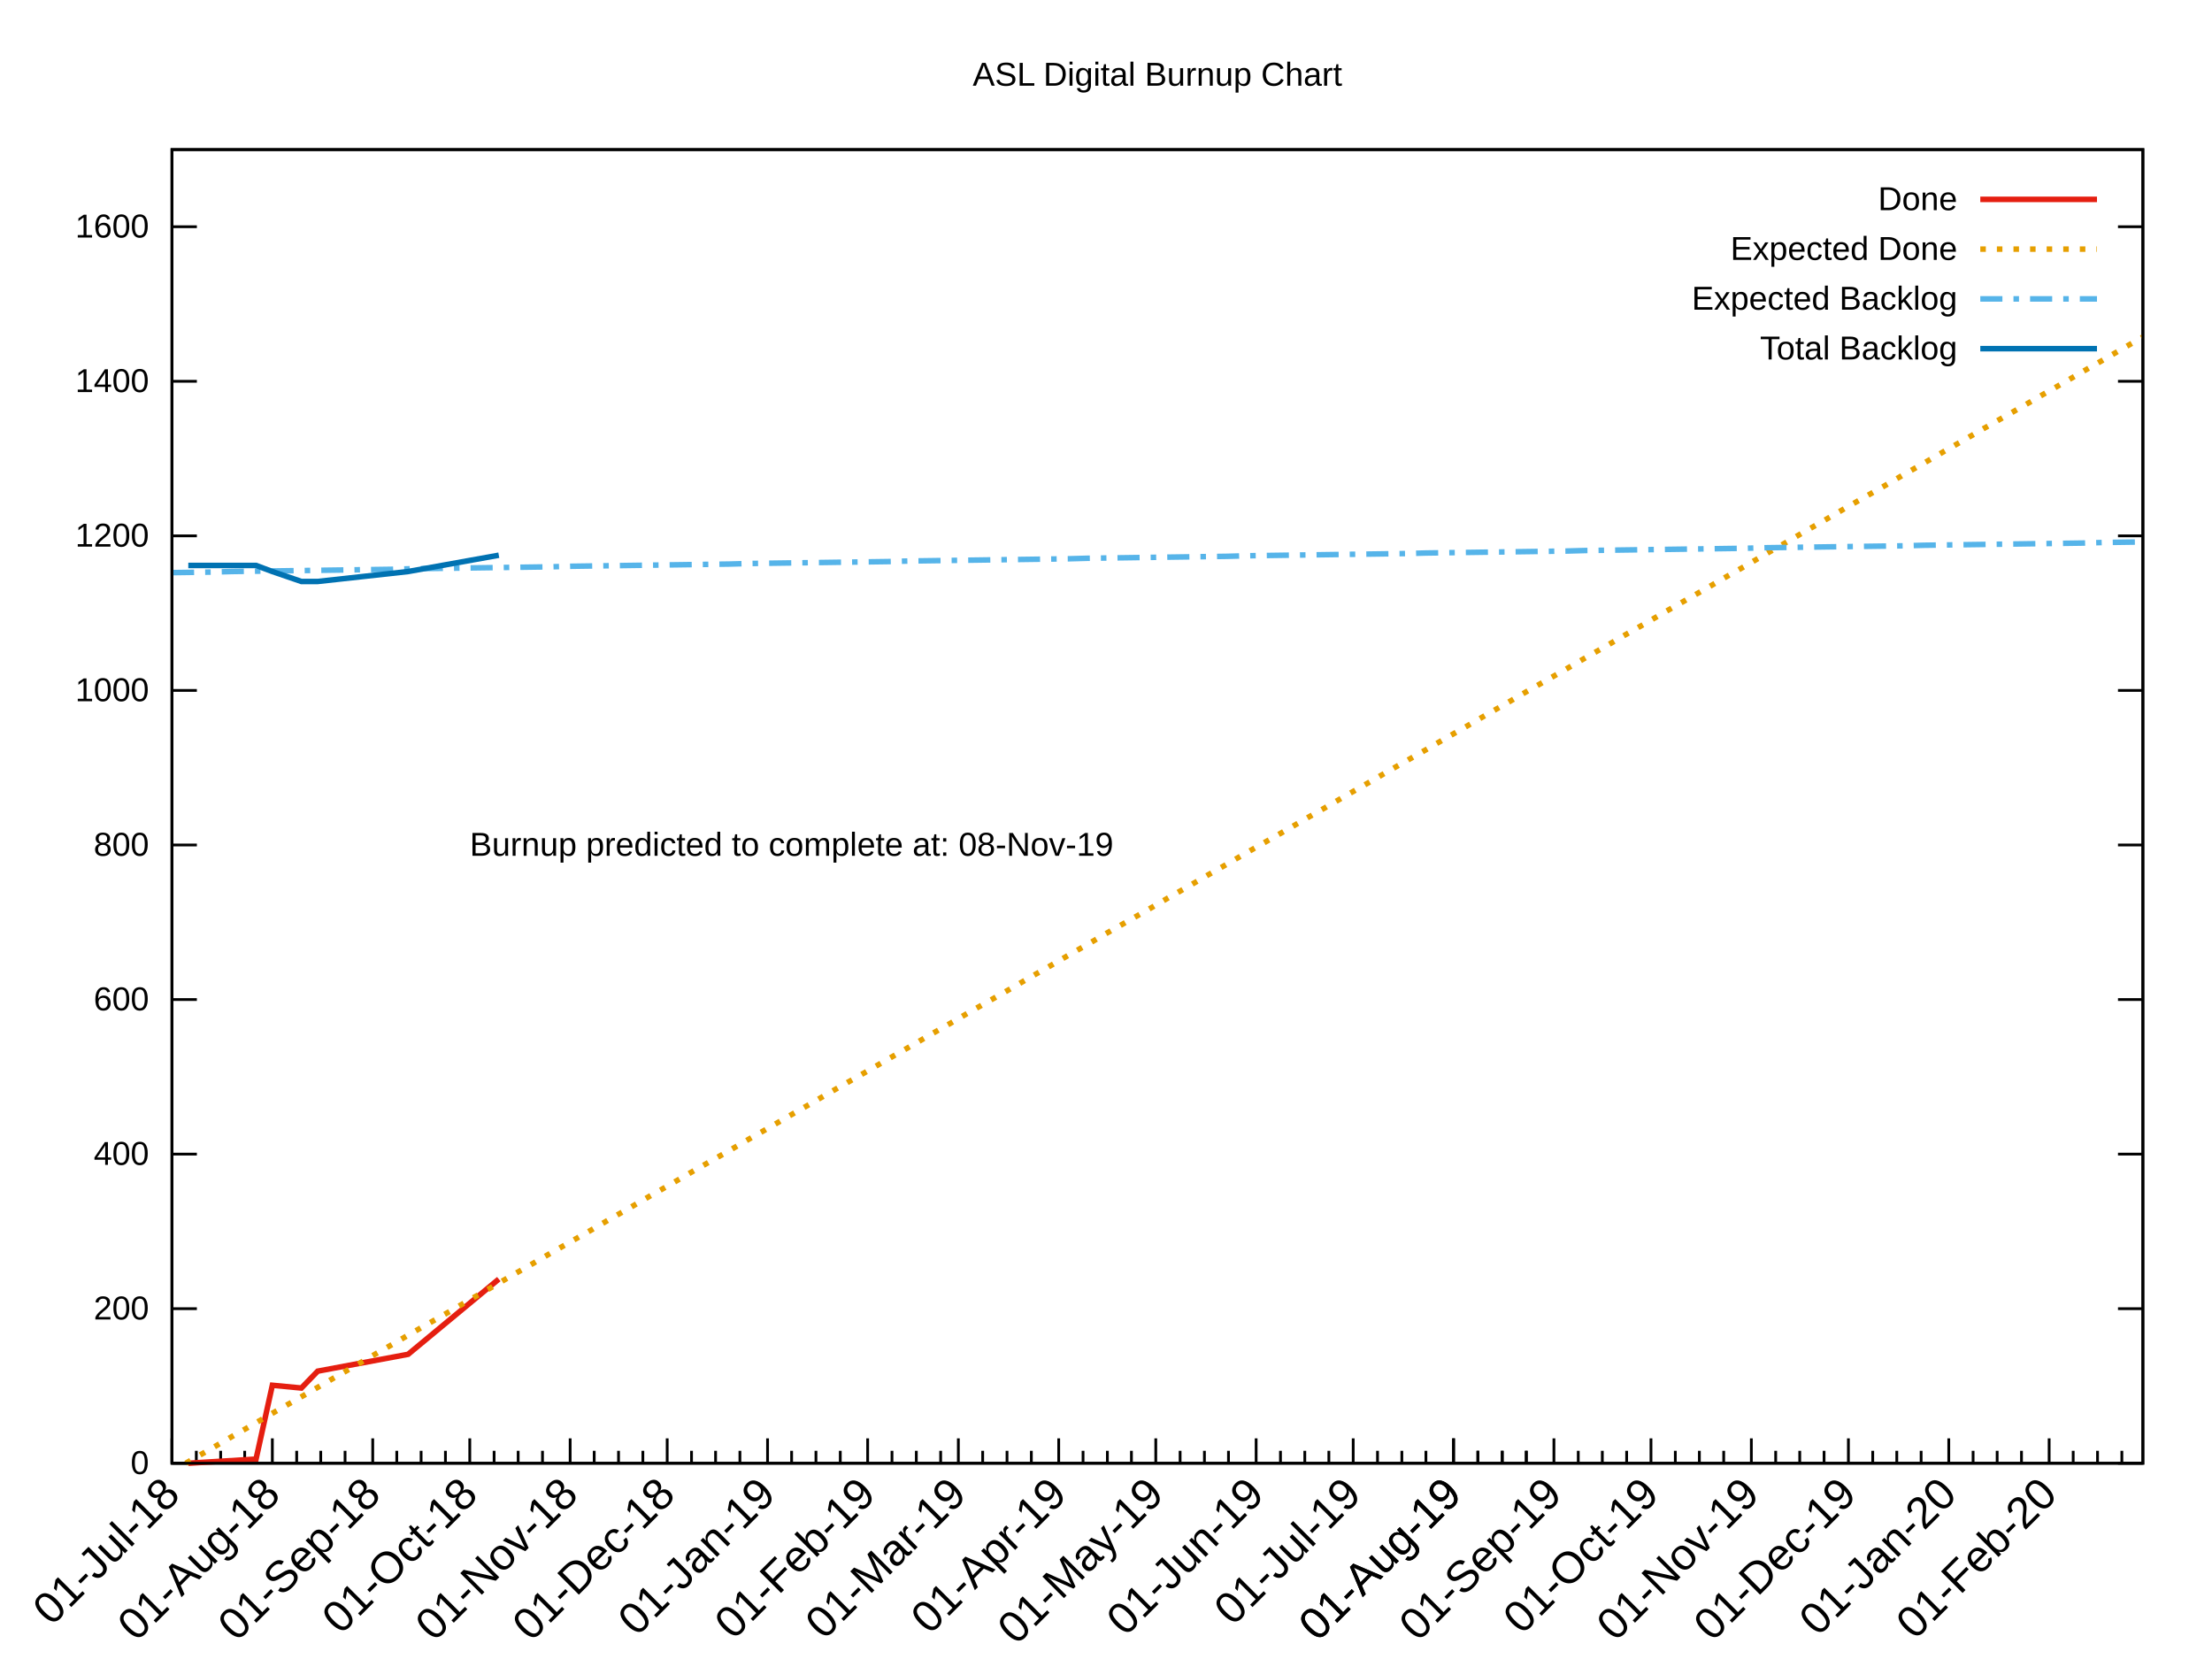
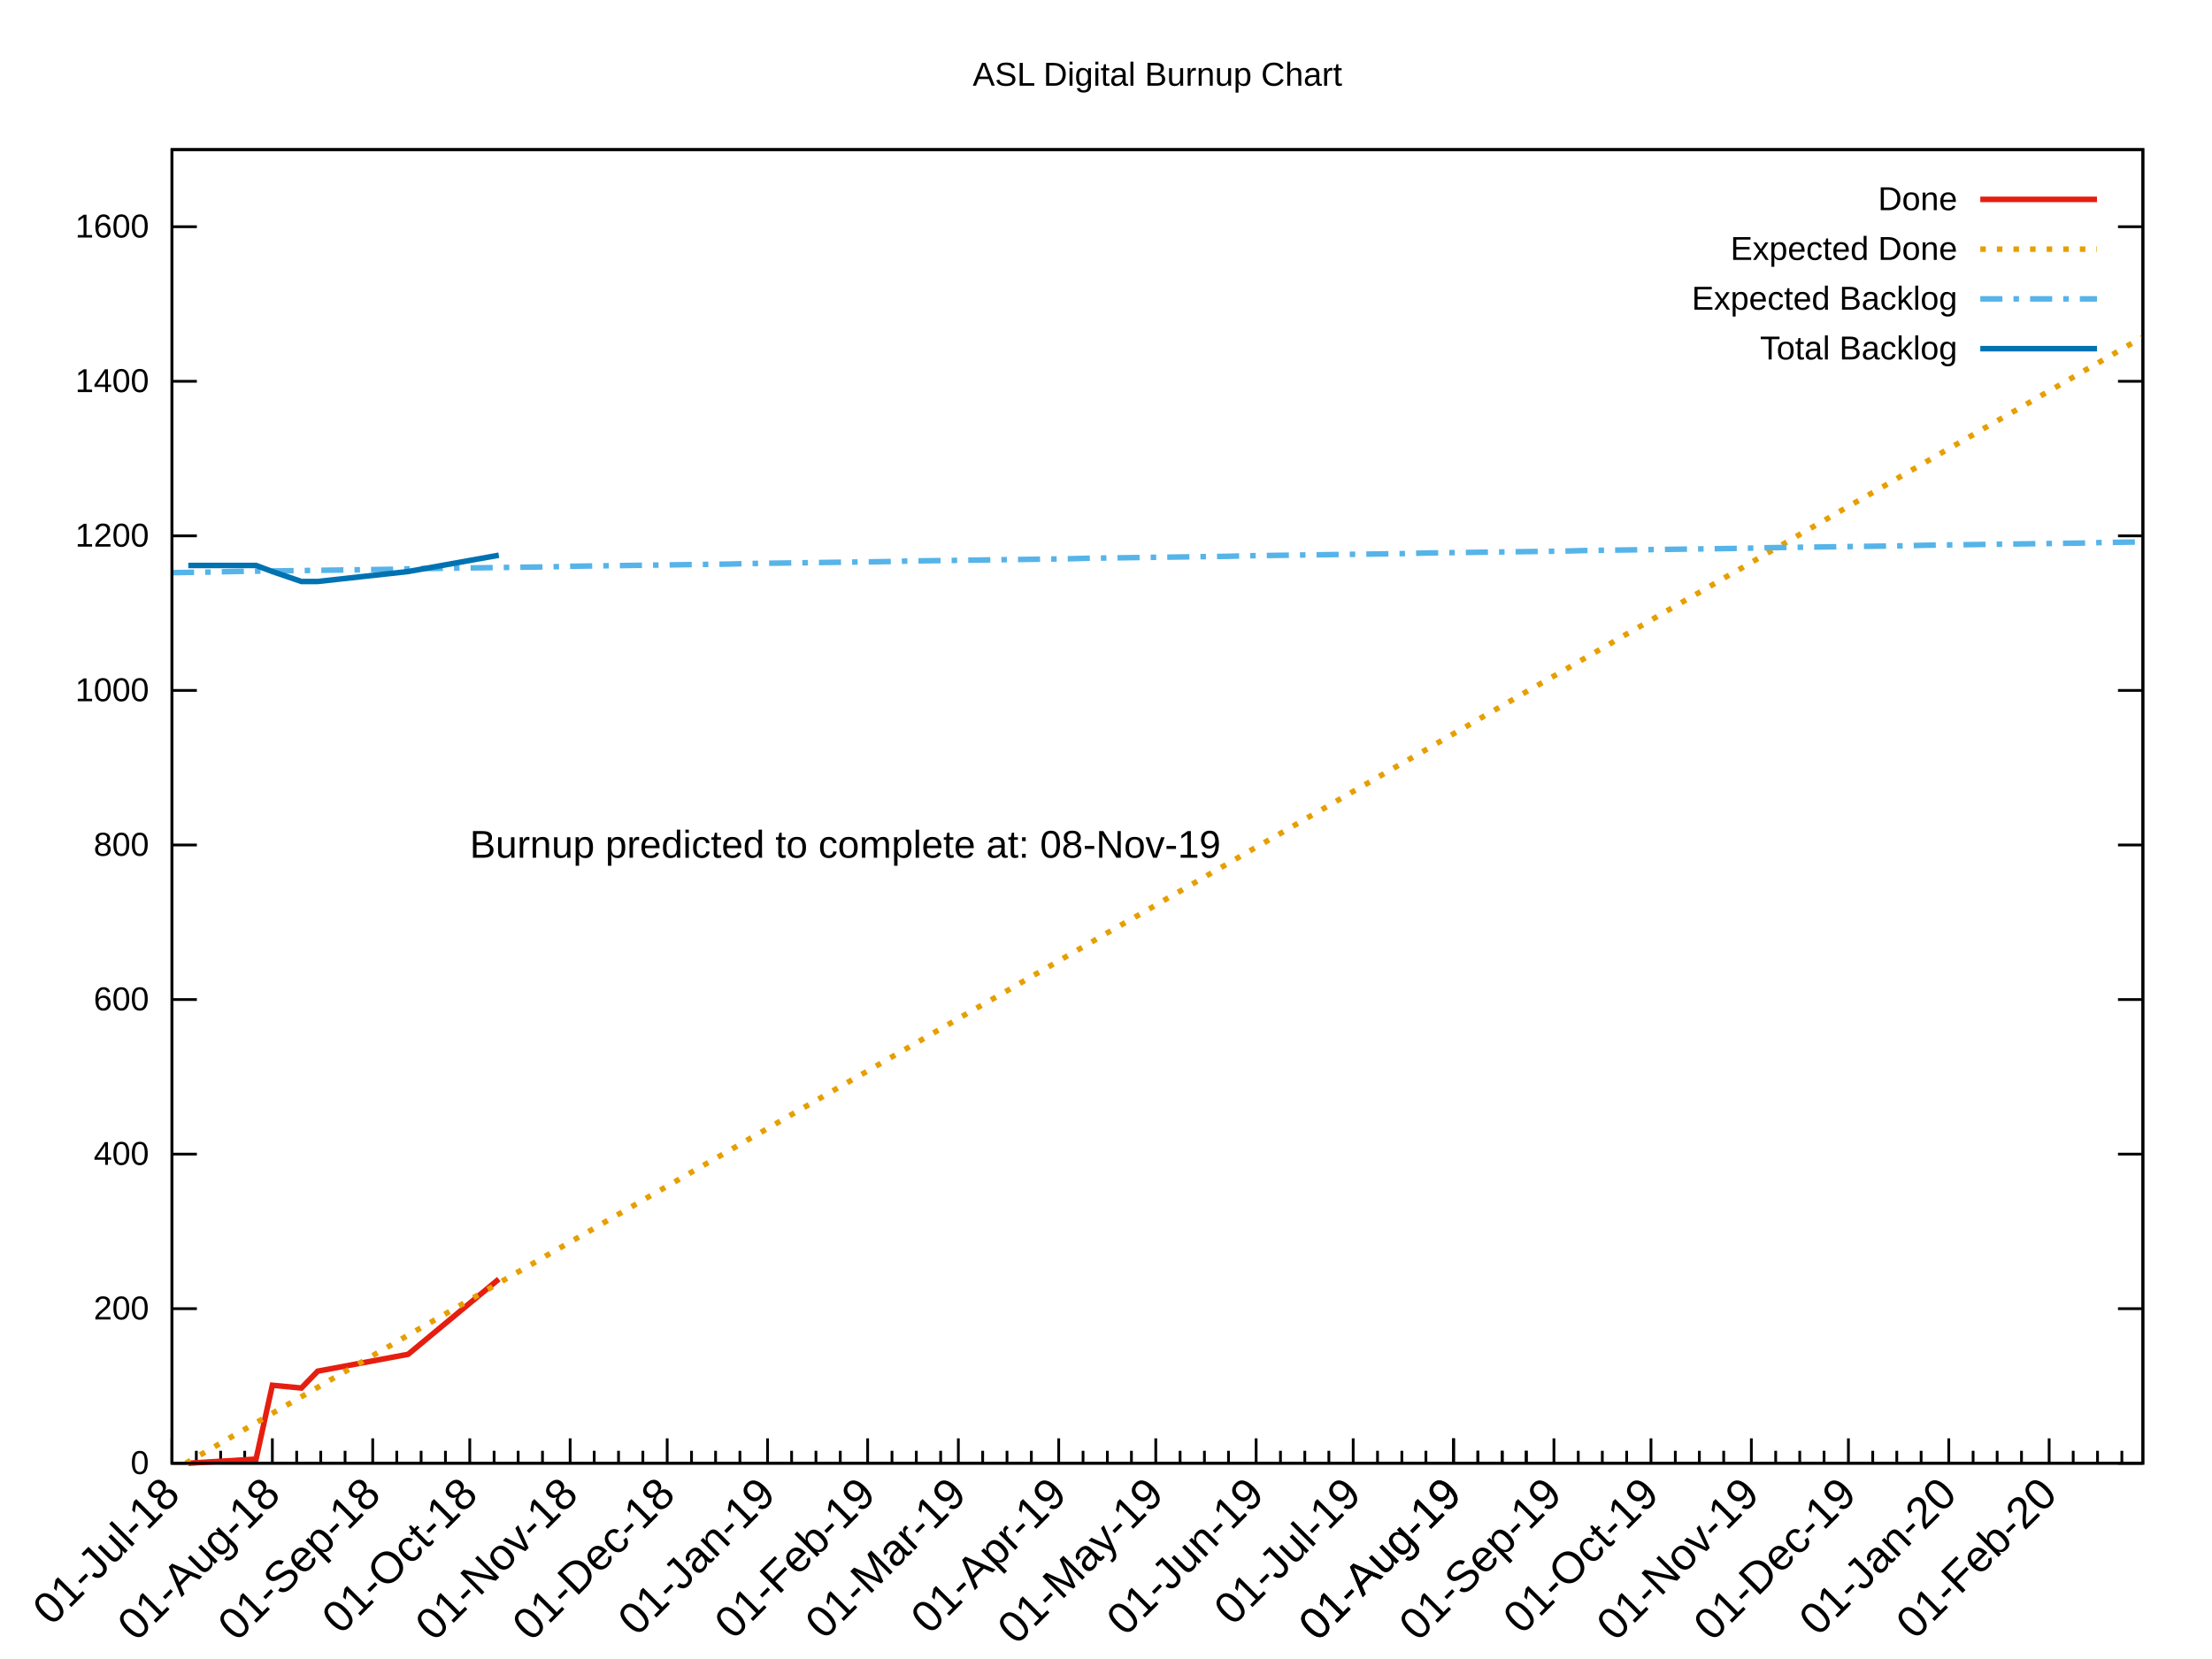
<svg xmlns="http://www.w3.org/2000/svg" xmlns:xlink="http://www.w3.org/1999/xlink" width="800" height="600" viewBox="0 0 800 600">
  <g id="gnuplot_canvas">
    <rect x="0" y="0" width="800" height="600" fill="none" />
    <defs>
      <circle id="gpDot" r="0.5" stroke-width="0.5" />
      <path id="gpPt0" stroke-width="0.222" stroke="currentColor" d="M-1,0 h2 M0,-1 v2" />
      <path id="gpPt1" stroke-width="0.222" stroke="currentColor" d="M-1,-1 L1,1 M1,-1 L-1,1" />
      <path id="gpPt2" stroke-width="0.222" stroke="currentColor" d="M-1,0 L1,0 M0,-1 L0,1 M-1,-1 L1,1 M-1,1 L1,-1" />
      <rect id="gpPt3" stroke-width="0.222" stroke="currentColor" x="-1" y="-1" width="2" height="2" />
      <rect id="gpPt4" stroke-width="0.222" stroke="currentColor" fill="currentColor" x="-1" y="-1" width="2" height="2" />
      <circle id="gpPt5" stroke-width="0.222" stroke="currentColor" cx="0" cy="0" r="1" />
      <use xlink:href="#gpPt5" id="gpPt6" fill="currentColor" stroke="none" />
      <path id="gpPt7" stroke-width="0.222" stroke="currentColor" d="M0,-1.33 L-1.33,0.67 L1.33,0.67 z" />
      <use xlink:href="#gpPt7" id="gpPt8" fill="currentColor" stroke="none" />
      <use xlink:href="#gpPt7" id="gpPt9" stroke="currentColor" transform="rotate(180)" />
      <use xlink:href="#gpPt9" id="gpPt10" fill="currentColor" stroke="none" />
      <use xlink:href="#gpPt3" id="gpPt11" stroke="currentColor" transform="rotate(45)" />
      <use xlink:href="#gpPt11" id="gpPt12" fill="currentColor" stroke="none" />
      <path id="gpPt13" stroke-width="0.222" stroke="currentColor" d="M0,1.330 L1.265,0.411 L0.782,-1.067 L-0.782,-1.076 L-1.265,0.411 z" />
      <use xlink:href="#gpPt13" id="gpPt14" fill="currentColor" stroke="none" />
      <filter id="textbox" filterUnits="objectBoundingBox" x="0" y="0" height="1" width="1">
        <feFlood flood-color="white" flood-opacity="1" result="bgnd" />
        <feComposite in="SourceGraphic" in2="bgnd" operator="atop" />
      </filter>
      <filter id="greybox" filterUnits="objectBoundingBox" x="0" y="0" height="1" width="1">
        <feFlood flood-color="lightgrey" flood-opacity="1" result="grey" />
        <feComposite in="SourceGraphic" in2="grey" operator="atop" />
      </filter>
    </defs>
    <g fill="none" color="white" stroke="currentColor" stroke-width="1.00" stroke-linecap="butt" stroke-linejoin="miter">
</g>
    <g fill="none" color="black" stroke="currentColor" stroke-width="1.00" stroke-linecap="butt" stroke-linejoin="miter">
      <path stroke="black" d="M62.2,529.2 L71.2,529.2 M775.0,529.2 L766.0,529.2  " />
      <g transform="translate(53.9,533.1)" stroke="none" fill="black" font-family="Arial" font-size="12.00" text-anchor="end">
        <text>
          <tspan font-family="Arial"> 0</tspan>
        </text>
      </g>
    </g>
    <g fill="none" color="black" stroke="currentColor" stroke-width="1.00" stroke-linecap="butt" stroke-linejoin="miter">
      <path stroke="black" d="M62.2,473.3 L71.2,473.3 M775.0,473.3 L766.0,473.3  " />
      <g transform="translate(53.9,477.2)" stroke="none" fill="black" font-family="Arial" font-size="12.00" text-anchor="end">
        <text>
          <tspan font-family="Arial"> 200</tspan>
        </text>
      </g>
    </g>
    <g fill="none" color="black" stroke="currentColor" stroke-width="1.00" stroke-linecap="butt" stroke-linejoin="miter">
      <path stroke="black" d="M62.2,417.4 L71.2,417.4 M775.0,417.4 L766.0,417.4  " />
      <g transform="translate(53.9,421.3)" stroke="none" fill="black" font-family="Arial" font-size="12.00" text-anchor="end">
        <text>
          <tspan font-family="Arial"> 400</tspan>
        </text>
      </g>
    </g>
    <g fill="none" color="black" stroke="currentColor" stroke-width="1.00" stroke-linecap="butt" stroke-linejoin="miter">
      <path stroke="black" d="M62.2,361.5 L71.2,361.5 M775.0,361.5 L766.0,361.5  " />
      <g transform="translate(53.9,365.4)" stroke="none" fill="black" font-family="Arial" font-size="12.00" text-anchor="end">
        <text>
          <tspan font-family="Arial"> 600</tspan>
        </text>
      </g>
    </g>
    <g fill="none" color="black" stroke="currentColor" stroke-width="1.00" stroke-linecap="butt" stroke-linejoin="miter">
      <path stroke="black" d="M62.2,305.6 L71.2,305.6 M775.0,305.6 L766.0,305.6  " />
      <g transform="translate(53.9,309.5)" stroke="none" fill="black" font-family="Arial" font-size="12.00" text-anchor="end">
        <text>
          <tspan font-family="Arial"> 800</tspan>
        </text>
      </g>
    </g>
    <g fill="none" color="black" stroke="currentColor" stroke-width="1.00" stroke-linecap="butt" stroke-linejoin="miter">
      <path stroke="black" d="M62.2,249.7 L71.2,249.7 M775.0,249.7 L766.0,249.7  " />
      <g transform="translate(53.9,253.6)" stroke="none" fill="black" font-family="Arial" font-size="12.00" text-anchor="end">
        <text>
          <tspan font-family="Arial"> 1000</tspan>
        </text>
      </g>
    </g>
    <g fill="none" color="black" stroke="currentColor" stroke-width="1.00" stroke-linecap="butt" stroke-linejoin="miter">
      <path stroke="black" d="M62.2,193.8 L71.2,193.8 M775.0,193.8 L766.0,193.8  " />
      <g transform="translate(53.9,197.7)" stroke="none" fill="black" font-family="Arial" font-size="12.00" text-anchor="end">
        <text>
          <tspan font-family="Arial"> 1200</tspan>
        </text>
      </g>
    </g>
    <g fill="none" color="black" stroke="currentColor" stroke-width="1.00" stroke-linecap="butt" stroke-linejoin="miter">
      <path stroke="black" d="M62.2,137.9 L71.2,137.9 M775.0,137.9 L766.0,137.9  " />
      <g transform="translate(53.9,141.8)" stroke="none" fill="black" font-family="Arial" font-size="12.00" text-anchor="end">
        <text>
          <tspan font-family="Arial"> 1400</tspan>
        </text>
      </g>
    </g>
    <g fill="none" color="black" stroke="currentColor" stroke-width="1.00" stroke-linecap="butt" stroke-linejoin="miter">
      <path stroke="black" d="M62.2,82.0 L71.2,82.0 M775.0,82.0 L766.0,82.0  " />
      <g transform="translate(53.9,85.9)" stroke="none" fill="black" font-family="Arial" font-size="12.00" text-anchor="end">
        <text>
          <tspan font-family="Arial"> 1600</tspan>
        </text>
      </g>
    </g>
    <g fill="none" color="black" stroke="currentColor" stroke-width="1.00" stroke-linecap="butt" stroke-linejoin="miter">
      <path stroke="black" d="M62.2,529.2 L62.2,520.2  " />
      <g transform="translate(65.8,541.2) rotate(-45)" stroke="none" fill="black" font-family="Arial" font-size="16.00" text-anchor="end">
        <text>
          <tspan font-family="Arial">01-Jul-18</tspan>
        </text>
      </g>
    </g>
    <g fill="none" color="black" stroke="currentColor" stroke-width="1.00" stroke-linecap="butt" stroke-linejoin="miter">
      <path stroke="black" d="M71.0,529.2 L71.0,524.7 M79.8,529.2 L79.8,524.7 M88.5,529.2 L88.5,524.7 M98.5,529.2 L98.5,520.2    " />
      <g transform="translate(102.1,541.2) rotate(-45)" stroke="none" fill="black" font-family="Arial" font-size="16.00" text-anchor="end">
        <text>
          <tspan font-family="Arial">01-Aug-18</tspan>
        </text>
      </g>
    </g>
    <g fill="none" color="black" stroke="currentColor" stroke-width="1.00" stroke-linecap="butt" stroke-linejoin="miter">
      <path stroke="black" d="M107.3,529.2 L107.3,524.7 M116.0,529.2 L116.0,524.7 M124.8,529.2 L124.8,524.7 M134.8,529.2 L134.8,520.2    " />
      <g transform="translate(138.4,541.2) rotate(-45)" stroke="none" fill="black" font-family="Arial" font-size="16.00" text-anchor="end">
        <text>
          <tspan font-family="Arial">01-Sep-18</tspan>
        </text>
      </g>
    </g>
    <g fill="none" color="black" stroke="currentColor" stroke-width="1.00" stroke-linecap="butt" stroke-linejoin="miter">
      <path stroke="black" d="M143.5,529.2 L143.5,524.7 M152.3,529.2 L152.3,524.7 M161.1,529.2 L161.1,524.7 M169.9,529.2 L169.9,520.2    " />
      <g transform="translate(173.5,541.2) rotate(-45)" stroke="none" fill="black" font-family="Arial" font-size="16.00" text-anchor="end">
        <text>
          <tspan font-family="Arial">01-Oct-18</tspan>
        </text>
      </g>
    </g>
    <g fill="none" color="black" stroke="currentColor" stroke-width="1.00" stroke-linecap="butt" stroke-linejoin="miter">
      <path stroke="black" d="M178.7,529.2 L178.7,524.7 M187.4,529.2 L187.4,524.7 M196.2,529.2 L196.2,524.7 M206.2,529.2 L206.2,520.2    " />
      <g transform="translate(209.8,541.2) rotate(-45)" stroke="none" fill="black" font-family="Arial" font-size="16.00" text-anchor="end">
        <text>
          <tspan font-family="Arial">01-Nov-18</tspan>
        </text>
      </g>
    </g>
    <g fill="none" color="black" stroke="currentColor" stroke-width="1.00" stroke-linecap="butt" stroke-linejoin="miter">
      <path stroke="black" d="M214.9,529.2 L214.9,524.7 M223.7,529.2 L223.7,524.7 M232.5,529.2 L232.5,524.7 M241.3,529.2 L241.3,520.2    " />
      <g transform="translate(244.9,541.2) rotate(-45)" stroke="none" fill="black" font-family="Arial" font-size="16.00" text-anchor="end">
        <text>
          <tspan font-family="Arial">01-Dec-18</tspan>
        </text>
      </g>
    </g>
    <g fill="none" color="black" stroke="currentColor" stroke-width="1.00" stroke-linecap="butt" stroke-linejoin="miter">
      <path stroke="black" d="M250.1,529.2 L250.1,524.7 M258.8,529.2 L258.8,524.7 M267.6,529.2 L267.6,524.7 M277.6,529.2 L277.6,520.2    " />
      <g transform="translate(281.2,541.2) rotate(-45)" stroke="none" fill="black" font-family="Arial" font-size="16.00" text-anchor="end">
        <text>
          <tspan font-family="Arial">01-Jan-19</tspan>
        </text>
      </g>
    </g>
    <g fill="none" color="black" stroke="currentColor" stroke-width="1.00" stroke-linecap="butt" stroke-linejoin="miter">
      <path stroke="black" d="M286.3,529.2 L286.3,524.7 M295.1,529.2 L295.1,524.7 M303.9,529.2 L303.9,524.7 M313.8,529.2 L313.8,520.2    " />
      <g transform="translate(317.4,541.2) rotate(-45)" stroke="none" fill="black" font-family="Arial" font-size="16.00" text-anchor="end">
        <text>
          <tspan font-family="Arial">01-Feb-19</tspan>
        </text>
      </g>
    </g>
    <g fill="none" color="black" stroke="currentColor" stroke-width="1.00" stroke-linecap="butt" stroke-linejoin="miter">
      <path stroke="black" d="M322.6,529.2 L322.6,524.7 M331.4,529.2 L331.4,524.7 M340.2,529.2 L340.2,524.7 M346.6,529.2 L346.6,520.2    " />
      <g transform="translate(350.2,541.2) rotate(-45)" stroke="none" fill="black" font-family="Arial" font-size="16.00" text-anchor="end">
        <text>
          <tspan font-family="Arial">01-Mar-19</tspan>
        </text>
      </g>
    </g>
    <g fill="none" color="black" stroke="currentColor" stroke-width="1.00" stroke-linecap="butt" stroke-linejoin="miter">
      <path stroke="black" d="M355.4,529.2 L355.4,524.7 M364.2,529.2 L364.2,524.7 M373.0,529.2 L373.0,524.7 M382.9,529.2 L382.9,520.2    " />
      <g transform="translate(386.5,541.2) rotate(-45)" stroke="none" fill="black" font-family="Arial" font-size="16.00" text-anchor="end">
        <text>
          <tspan font-family="Arial">01-Apr-19</tspan>
        </text>
      </g>
    </g>
    <g fill="none" color="black" stroke="currentColor" stroke-width="1.00" stroke-linecap="butt" stroke-linejoin="miter">
      <path stroke="black" d="M391.7,529.2 L391.7,524.7 M400.5,529.2 L400.5,524.7 M409.2,529.2 L409.2,524.7 M418.0,529.2 L418.0,520.2    " />
      <g transform="translate(421.6,541.2) rotate(-45)" stroke="none" fill="black" font-family="Arial" font-size="16.00" text-anchor="end">
        <text>
          <tspan font-family="Arial">01-May-19</tspan>
        </text>
      </g>
    </g>
    <g fill="none" color="black" stroke="currentColor" stroke-width="1.00" stroke-linecap="butt" stroke-linejoin="miter">
      <path stroke="black" d="M426.8,529.2 L426.8,524.7 M435.6,529.2 L435.6,524.7 M444.3,529.2 L444.3,524.7 M454.3,529.2 L454.3,520.2    " />
      <g transform="translate(457.9,541.2) rotate(-45)" stroke="none" fill="black" font-family="Arial" font-size="16.00" text-anchor="end">
        <text>
          <tspan font-family="Arial">01-Jun-19</tspan>
        </text>
      </g>
    </g>
    <g fill="none" color="black" stroke="currentColor" stroke-width="1.00" stroke-linecap="butt" stroke-linejoin="miter">
      <path stroke="black" d="M463.1,529.2 L463.1,524.7 M471.9,529.2 L471.9,524.7 M480.6,529.2 L480.6,524.7 M489.4,529.2 L489.4,520.2    " />
      <g transform="translate(493.0,541.2) rotate(-45)" stroke="none" fill="black" font-family="Arial" font-size="16.00" text-anchor="end">
        <text>
          <tspan font-family="Arial">01-Jul-19</tspan>
        </text>
      </g>
    </g>
    <g fill="none" color="black" stroke="currentColor" stroke-width="1.00" stroke-linecap="butt" stroke-linejoin="miter">
      <path stroke="black" d="M498.2,529.2 L498.2,524.7 M507.0,529.2 L507.0,524.7 M515.7,529.2 L515.7,524.7 M525.7,529.2 L525.7,520.2    " />
      <g transform="translate(529.3,541.2) rotate(-45)" stroke="none" fill="black" font-family="Arial" font-size="16.00" text-anchor="end">
        <text>
          <tspan font-family="Arial">01-Aug-19</tspan>
        </text>
      </g>
    </g>
    <g fill="none" color="black" stroke="currentColor" stroke-width="1.00" stroke-linecap="butt" stroke-linejoin="miter">
      <path stroke="black" d="M534.5,529.2 L534.5,524.7 M543.3,529.2 L543.3,524.7 M552.0,529.2 L552.0,524.7 M525.7,529.2 L525.7,520.2    " />
      <g transform="translate(529.3,541.2) rotate(-45)" stroke="none" fill="black" font-family="Arial" font-size="16.00" text-anchor="end">
        <text>
          <tspan font-family="Arial">01-Aug-19</tspan>
        </text>
      </g>
    </g>
    <g fill="none" color="black" stroke="currentColor" stroke-width="1.00" stroke-linecap="butt" stroke-linejoin="miter">
      <path stroke="black" d="M534.5,529.2 L534.5,524.7 M543.3,529.2 L543.3,524.7 M552.0,529.2 L552.0,524.7 M562.0,529.2 L562.0,520.2    " />
      <g transform="translate(565.6,541.2) rotate(-45)" stroke="none" fill="black" font-family="Arial" font-size="16.00" text-anchor="end">
        <text>
          <tspan font-family="Arial">01-Sep-19</tspan>
        </text>
      </g>
    </g>
    <g fill="none" color="black" stroke="currentColor" stroke-width="1.00" stroke-linecap="butt" stroke-linejoin="miter">
      <path stroke="black" d="M570.8,529.2 L570.8,524.7 M579.5,529.2 L579.5,524.7 M588.3,529.2 L588.3,524.7 M597.1,529.2 L597.1,520.2    " />
      <g transform="translate(600.7,541.2) rotate(-45)" stroke="none" fill="black" font-family="Arial" font-size="16.00" text-anchor="end">
        <text>
          <tspan font-family="Arial">01-Oct-19</tspan>
        </text>
      </g>
    </g>
    <g fill="none" color="black" stroke="currentColor" stroke-width="1.00" stroke-linecap="butt" stroke-linejoin="miter">
      <path stroke="black" d="M605.9,529.2 L605.9,524.7 M614.6,529.2 L614.6,524.7 M623.4,529.2 L623.4,524.7 M633.4,529.2 L633.4,520.2    " />
      <g transform="translate(637.0,541.2) rotate(-45)" stroke="none" fill="black" font-family="Arial" font-size="16.00" text-anchor="end">
        <text>
          <tspan font-family="Arial">01-Nov-19</tspan>
        </text>
      </g>
    </g>
    <g fill="none" color="black" stroke="currentColor" stroke-width="1.00" stroke-linecap="butt" stroke-linejoin="miter">
      <path stroke="black" d="M642.2,529.2 L642.2,524.7 M650.9,529.2 L650.9,524.7 M659.7,529.2 L659.7,524.7 M668.5,529.2 L668.5,520.2    " />
      <g transform="translate(672.1,541.2) rotate(-45)" stroke="none" fill="black" font-family="Arial" font-size="16.00" text-anchor="end">
        <text>
          <tspan font-family="Arial">01-Dec-19</tspan>
        </text>
      </g>
    </g>
    <g fill="none" color="black" stroke="currentColor" stroke-width="1.00" stroke-linecap="butt" stroke-linejoin="miter">
      <path stroke="black" d="M677.3,529.2 L677.3,524.7 M686.0,529.2 L686.0,524.7 M694.8,529.2 L694.8,524.7 M704.8,529.2 L704.8,520.2    " />
      <g transform="translate(708.4,541.2) rotate(-45)" stroke="none" fill="black" font-family="Arial" font-size="16.00" text-anchor="end">
        <text>
          <tspan font-family="Arial">01-Jan-20</tspan>
        </text>
      </g>
    </g>
    <g fill="none" color="black" stroke="currentColor" stroke-width="1.00" stroke-linecap="butt" stroke-linejoin="miter">
      <path stroke="black" d="M713.6,529.2 L713.6,524.7 M722.3,529.2 L722.3,524.7 M731.1,529.2 L731.1,524.7 M741.1,529.2 L741.1,520.2    " />
      <g transform="translate(744.7,541.2) rotate(-45)" stroke="none" fill="black" font-family="Arial" font-size="16.00" text-anchor="end">
        <text>
          <tspan font-family="Arial">01-Feb-20</tspan>
        </text>
      </g>
    </g>
    <g fill="none" color="black" stroke="currentColor" stroke-width="1.00" stroke-linecap="butt" stroke-linejoin="miter">
      <path stroke="black" d="M749.8,529.2 L749.8,524.7 M758.6,529.2 L758.6,524.7 M767.4,529.2 L767.4,524.7  " />
    </g>
    <g fill="none" color="black" stroke="currentColor" stroke-width="1.00" stroke-linecap="butt" stroke-linejoin="miter">
      <path stroke="black" d="M62.2,54.1 L62.2,529.2 L775.0,529.2 L775.0,54.1 L62.2,54.1 Z  " />
-       <g transform="translate(169.9,309.5)" stroke="none" fill="black" font-family="Arial" font-size="12.00" text-anchor="start">
+       <g transform="translate(169.9,310.2)" stroke="none" fill="black" font-family="Arial" font-size="14.00" text-anchor="start">
        <text>
          <tspan font-family="Arial">Burnup predicted to complete at: 08-Nov-19</tspan>
        </text>
      </g>
    </g>
    <g fill="none" color="black" stroke="currentColor" stroke-width="1.00" stroke-linecap="butt" stroke-linejoin="miter">
      <g transform="translate(418.6,31.0)" stroke="none" fill="black" font-family="Arial" font-size="12.00" text-anchor="middle">
        <text>
          <tspan font-family="Arial">ASL Digital Burnup Chart</tspan>
        </text>
      </g>
    </g>
    <g id="gnuplot_plot_1">
      <g fill="none" color="white" stroke="black" stroke-width="2.00" stroke-linecap="butt" stroke-linejoin="miter">
</g>
      <g fill="none" color="black" stroke="currentColor" stroke-width="2.00" stroke-linecap="butt" stroke-linejoin="miter">
        <g transform="translate(707.9,76.0)" stroke="none" fill="black" font-family="Arial" font-size="12.00" text-anchor="end">
          <text>
            <tspan font-family="Arial">Done</tspan>
          </text>
        </g>
      </g>
      <g fill="none" color="black" stroke="currentColor" stroke-width="2.00" stroke-linecap="butt" stroke-linejoin="miter">
        <path stroke="rgb(229,  30,  16)" d="M716.2,72.1 L758.4,72.1 M68.1,529.2 L92.6,527.7 L98.5,501.0 L109.0,502.0 L114.9,495.9 L147.6,489.8   L180.4,462.6  " />
      </g>
    </g>
    <g id="gnuplot_plot_2">
      <g fill="none" color="black" stroke="currentColor" stroke-width="2.00" stroke-linecap="butt" stroke-linejoin="miter">
        <g transform="translate(707.9,94.0)" stroke="none" fill="black" font-family="Arial" font-size="12.00" text-anchor="end">
          <text>
            <tspan font-family="Arial">Expected Done</tspan>
          </text>
        </g>
      </g>
      <g fill="none" color="black" stroke="currentColor" stroke-width="2.00" stroke-linecap="butt" stroke-linejoin="miter">
        <path stroke="rgb(230, 159,   0)" stroke-dasharray=" 2,4" d="M716.2,90.1 L758.4,90.1 M67.2,529.2 L69.4,527.9 L76.6,523.8 L83.8,519.6 L91.0,515.5 L98.2,511.3   L105.4,507.2 L112.6,503.1 L119.8,498.9 L127.0,494.8 L134.2,490.6 L141.4,486.5 L148.6,482.3 L155.8,478.2   L163.0,474.1 L170.2,469.9 L177.4,465.8 L184.6,461.6 L191.8,457.5 L199.0,453.3 L206.2,449.2 L213.4,445.1   L220.6,440.9 L227.8,436.8 L235.0,432.6 L242.2,428.5 L249.4,424.3 L256.6,420.2 L263.8,416.1 L271.0,411.9   L278.2,407.8 L285.4,403.6 L292.6,399.5 L299.8,395.3 L307.0,391.2 L314.2,387.1 L321.4,382.9 L328.6,378.8   L335.8,374.6 L343.0,370.5 L350.2,366.3 L357.4,362.2 L364.6,358.1 L371.8,353.9 L379.0,349.8 L386.2,345.6   L393.4,341.5 L400.6,337.3 L407.8,333.2 L415.0,329.1 L422.2,324.9 L429.4,320.8 L436.6,316.6 L443.8,312.5   L451.0,308.3 L458.2,304.2 L465.4,300.1 L472.6,295.9 L479.8,291.8 L487.0,287.6 L494.2,283.5 L501.4,279.3   L508.6,275.2 L515.8,271.1 L523.0,266.9 L530.2,262.8 L537.4,258.6 L544.6,254.5 L551.8,250.3 L559.0,246.2   L566.2,242.1 L573.4,237.9 L580.6,233.8 L587.8,229.6 L595.0,225.5 L602.2,221.3 L609.4,217.2 L616.6,213.1   L623.8,208.9 L631.0,204.8 L638.2,200.6 L645.4,196.5 L652.6,192.3 L659.8,188.2 L667.0,184.0 L674.2,179.9   L681.4,175.8 L688.6,171.6 L695.8,167.5 L703.0,163.3 L710.2,159.2 L717.4,155.0 L724.6,150.9 L731.8,146.8   L739.0,142.6 L746.2,138.5 L753.4,134.3 L760.6,130.2 L767.8,126.0 L775.0,121.9  " />
      </g>
    </g>
    <g id="gnuplot_plot_3">
      <g fill="none" color="black" stroke="currentColor" stroke-width="2.00" stroke-linecap="butt" stroke-linejoin="miter">
        <g transform="translate(707.9,112.0)" stroke="none" fill="black" font-family="Arial" font-size="12.00" text-anchor="end">
          <text>
            <tspan font-family="Arial">Expected Backlog</tspan>
          </text>
        </g>
      </g>
      <g fill="none" color="black" stroke="currentColor" stroke-width="2.00" stroke-linecap="butt" stroke-linejoin="miter">
        <path stroke="rgb( 86, 180, 233)" stroke-dasharray=" 8,4,2,4" d="M716.2,108.1 L758.4,108.1 M62.2,207.1 L69.4,207.0 L76.6,206.9 L83.8,206.7 L91.0,206.6 L98.2,206.5   L105.4,206.4 L112.6,206.3 L119.8,206.2 L127.0,206.1 L134.2,206.0 L141.4,205.9 L148.6,205.7 L155.8,205.6   L163.0,205.5 L170.2,205.4 L177.4,205.3 L184.6,205.2 L191.8,205.1 L199.0,205.0 L206.2,204.8 L213.4,204.7   L220.6,204.6 L227.8,204.5 L235.0,204.4 L242.2,204.3 L249.4,204.2 L256.6,204.1 L263.8,204.0 L271.0,203.8   L278.2,203.7 L285.4,203.6 L292.6,203.5 L299.8,203.4 L307.0,203.3 L314.2,203.2 L321.4,203.1 L328.6,202.9   L335.8,202.8 L343.0,202.7 L350.2,202.6 L357.4,202.5 L364.6,202.4 L371.8,202.3 L379.0,202.2 L386.2,202.1   L393.4,201.9 L400.6,201.8 L407.8,201.7 L415.0,201.6 L422.2,201.5 L429.4,201.4 L436.6,201.3 L443.8,201.2   L451.0,201.0 L458.2,200.9 L465.4,200.8 L472.6,200.7 L479.8,200.6 L487.0,200.5 L494.2,200.4 L501.4,200.3   L508.6,200.2 L515.8,200.0 L523.0,199.9 L530.2,199.8 L537.4,199.7 L544.6,199.6 L551.8,199.5 L559.0,199.4   L566.2,199.3 L573.4,199.1 L580.6,199.0 L587.8,198.9 L595.0,198.8 L602.2,198.7 L609.4,198.6 L616.6,198.5   L623.8,198.4 L631.0,198.3 L638.2,198.1 L645.4,198.0 L652.6,197.9 L659.8,197.8 L667.0,197.7 L674.2,197.6   L681.4,197.5 L688.6,197.4 L695.8,197.2 L703.0,197.1 L710.2,197.0 L717.4,196.9 L724.6,196.8 L731.8,196.7   L739.0,196.6 L746.2,196.5 L753.4,196.4 L760.6,196.2 L767.8,196.1 L775.0,196.0  " />
      </g>
    </g>
    <g id="gnuplot_plot_4">
      <g fill="none" color="black" stroke="currentColor" stroke-width="2.00" stroke-linecap="butt" stroke-linejoin="miter">
        <g transform="translate(707.9,130.0)" stroke="none" fill="black" font-family="Arial" font-size="12.00" text-anchor="end">
          <text>
            <tspan font-family="Arial">Total Backlog</tspan>
          </text>
        </g>
      </g>
      <g fill="none" color="black" stroke="currentColor" stroke-width="2.00" stroke-linecap="butt" stroke-linejoin="miter">
        <path stroke="rgb(  0, 114, 178)" d="M716.2,126.1 L758.4,126.1 M68.1,204.5 L92.6,204.5 L98.5,206.7 L109.0,210.3 L114.9,210.3 L147.6,206.7   L180.4,200.8  " />
      </g>
    </g>
    <g fill="none" color="black" stroke="currentColor" stroke-width="2.00" stroke-linecap="butt" stroke-linejoin="miter">
</g>
    <g fill="none" color="black" stroke="black" stroke-width="1.00" stroke-linecap="butt" stroke-linejoin="miter">
</g>
    <g fill="none" color="black" stroke="currentColor" stroke-width="1.00" stroke-linecap="butt" stroke-linejoin="miter">
      <path stroke="black" d="M62.2,54.1 L62.2,529.2 L775.0,529.2 L775.0,54.1 L62.2,54.1 Z  " />
    </g>
    <g fill="none" color="black" stroke="currentColor" stroke-width="1.00" stroke-linecap="butt" stroke-linejoin="miter">
</g>
  </g>
</svg>
